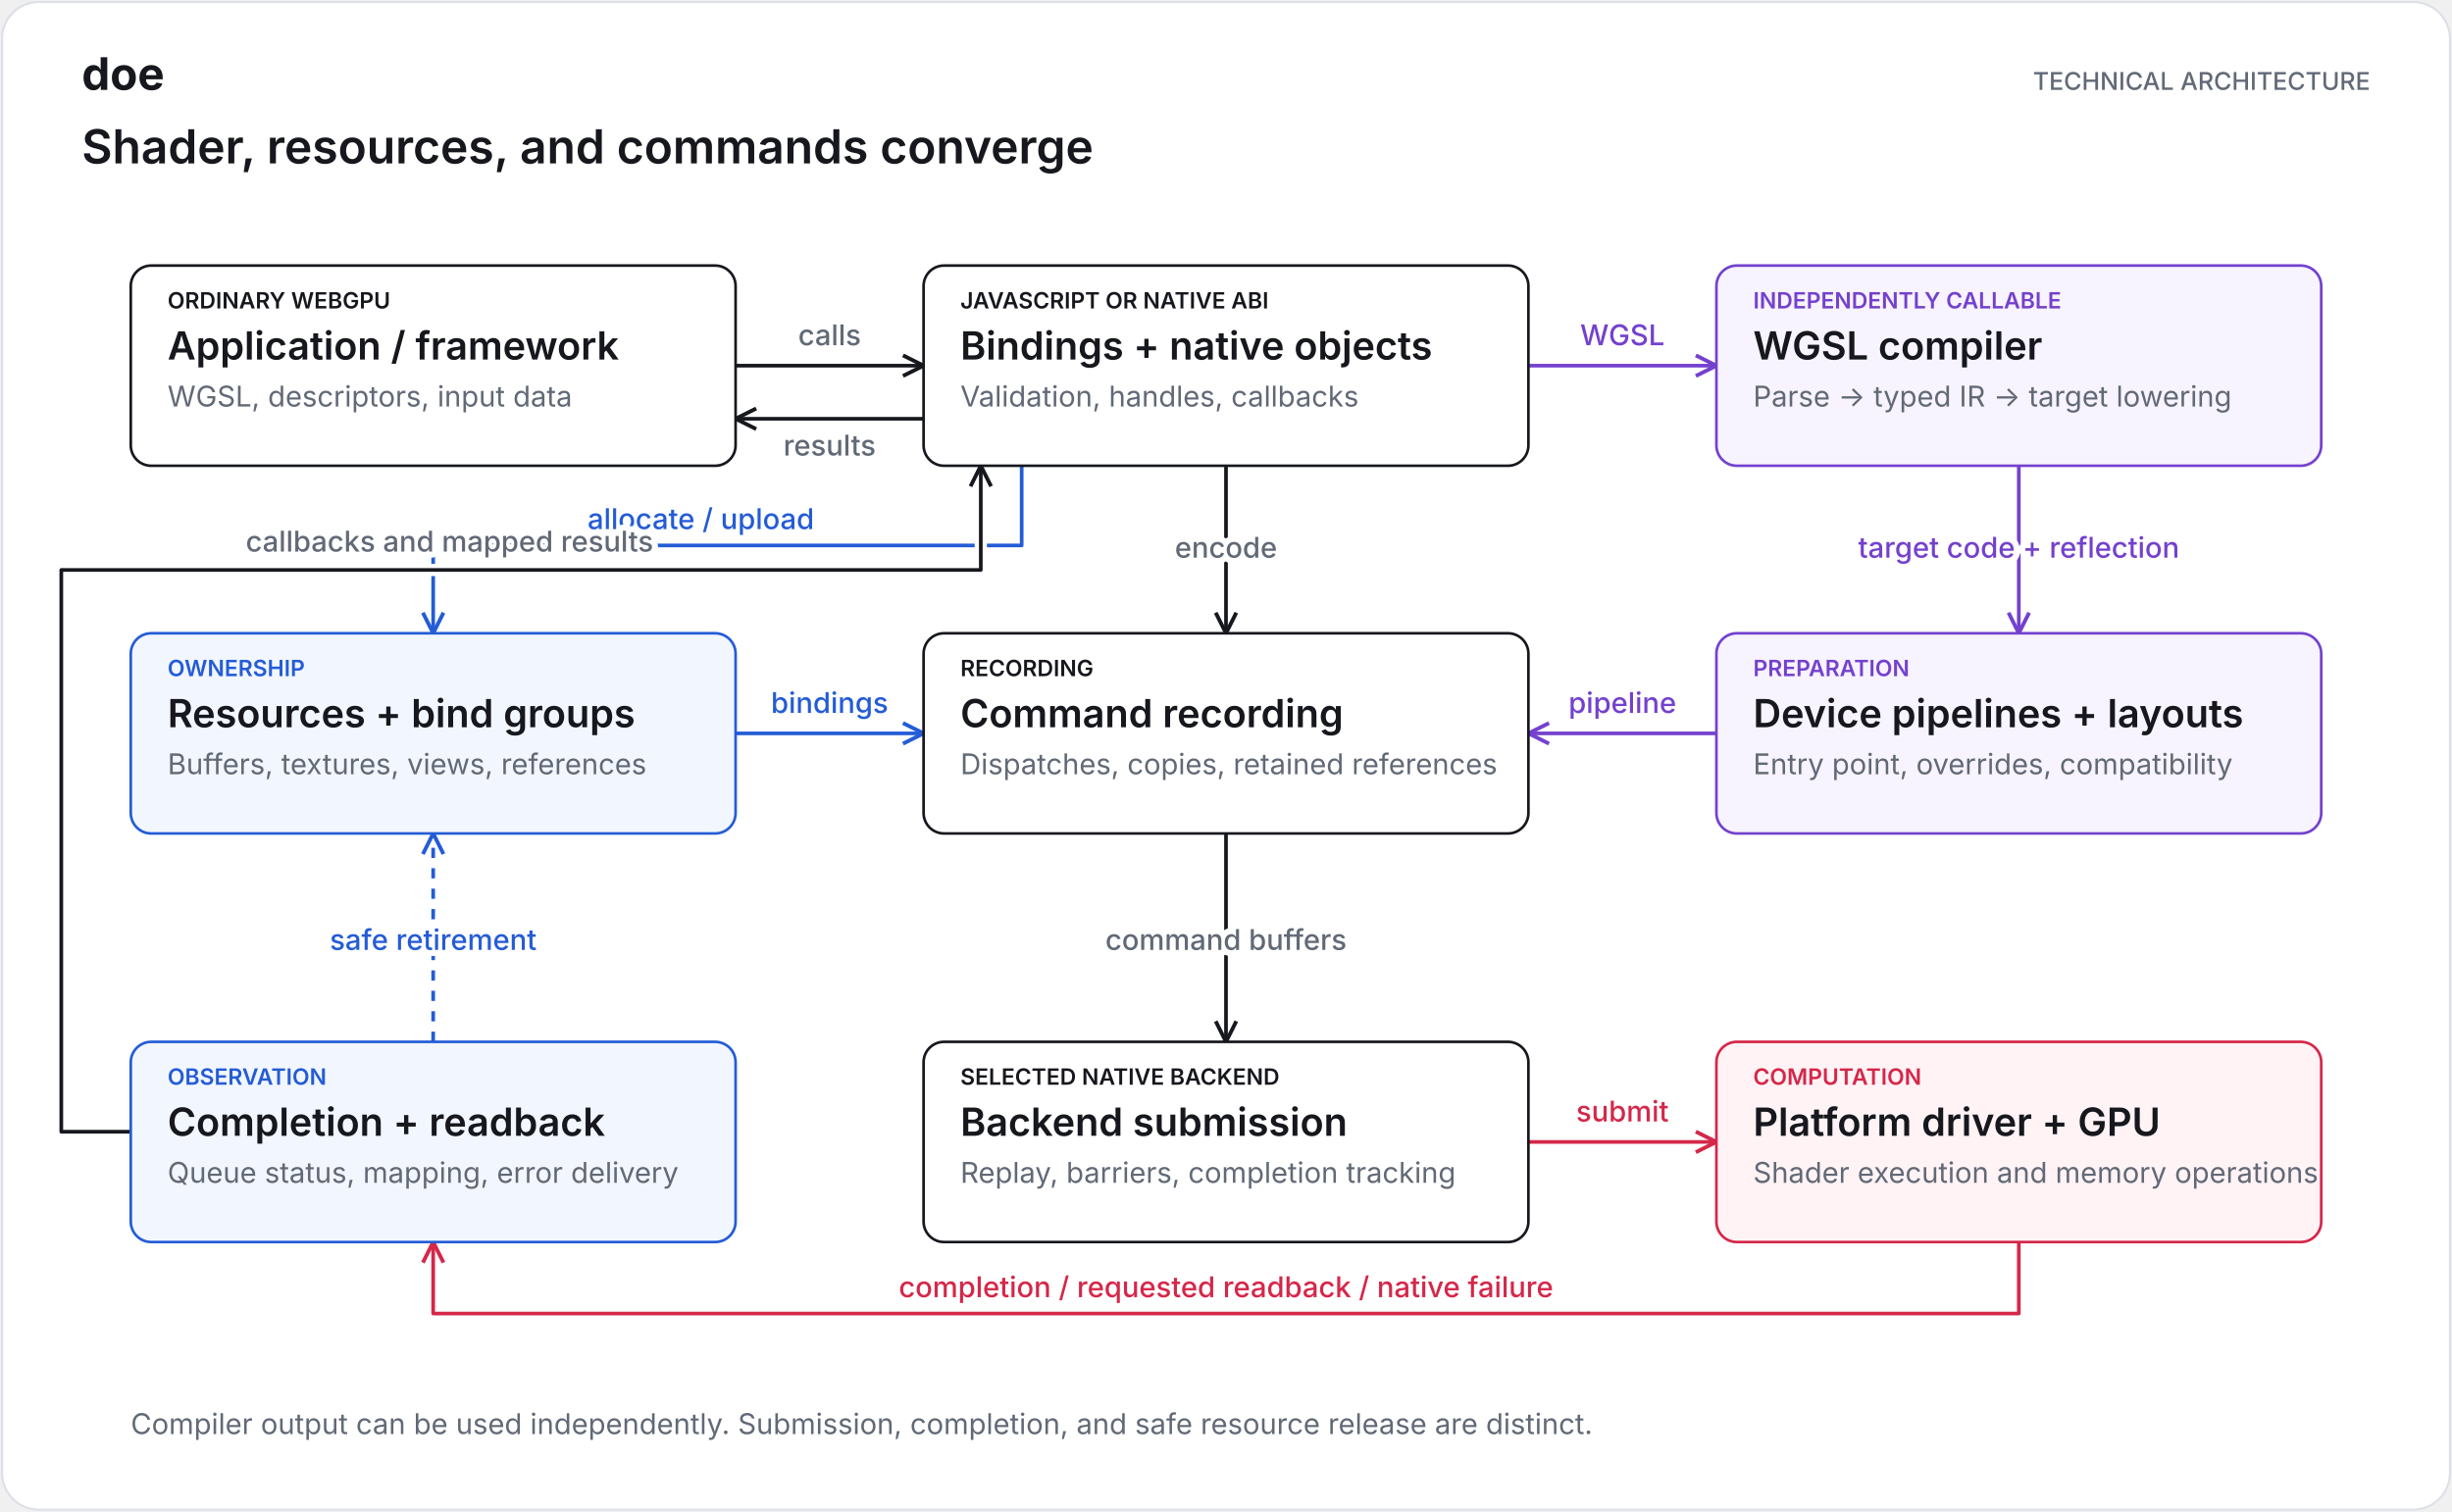
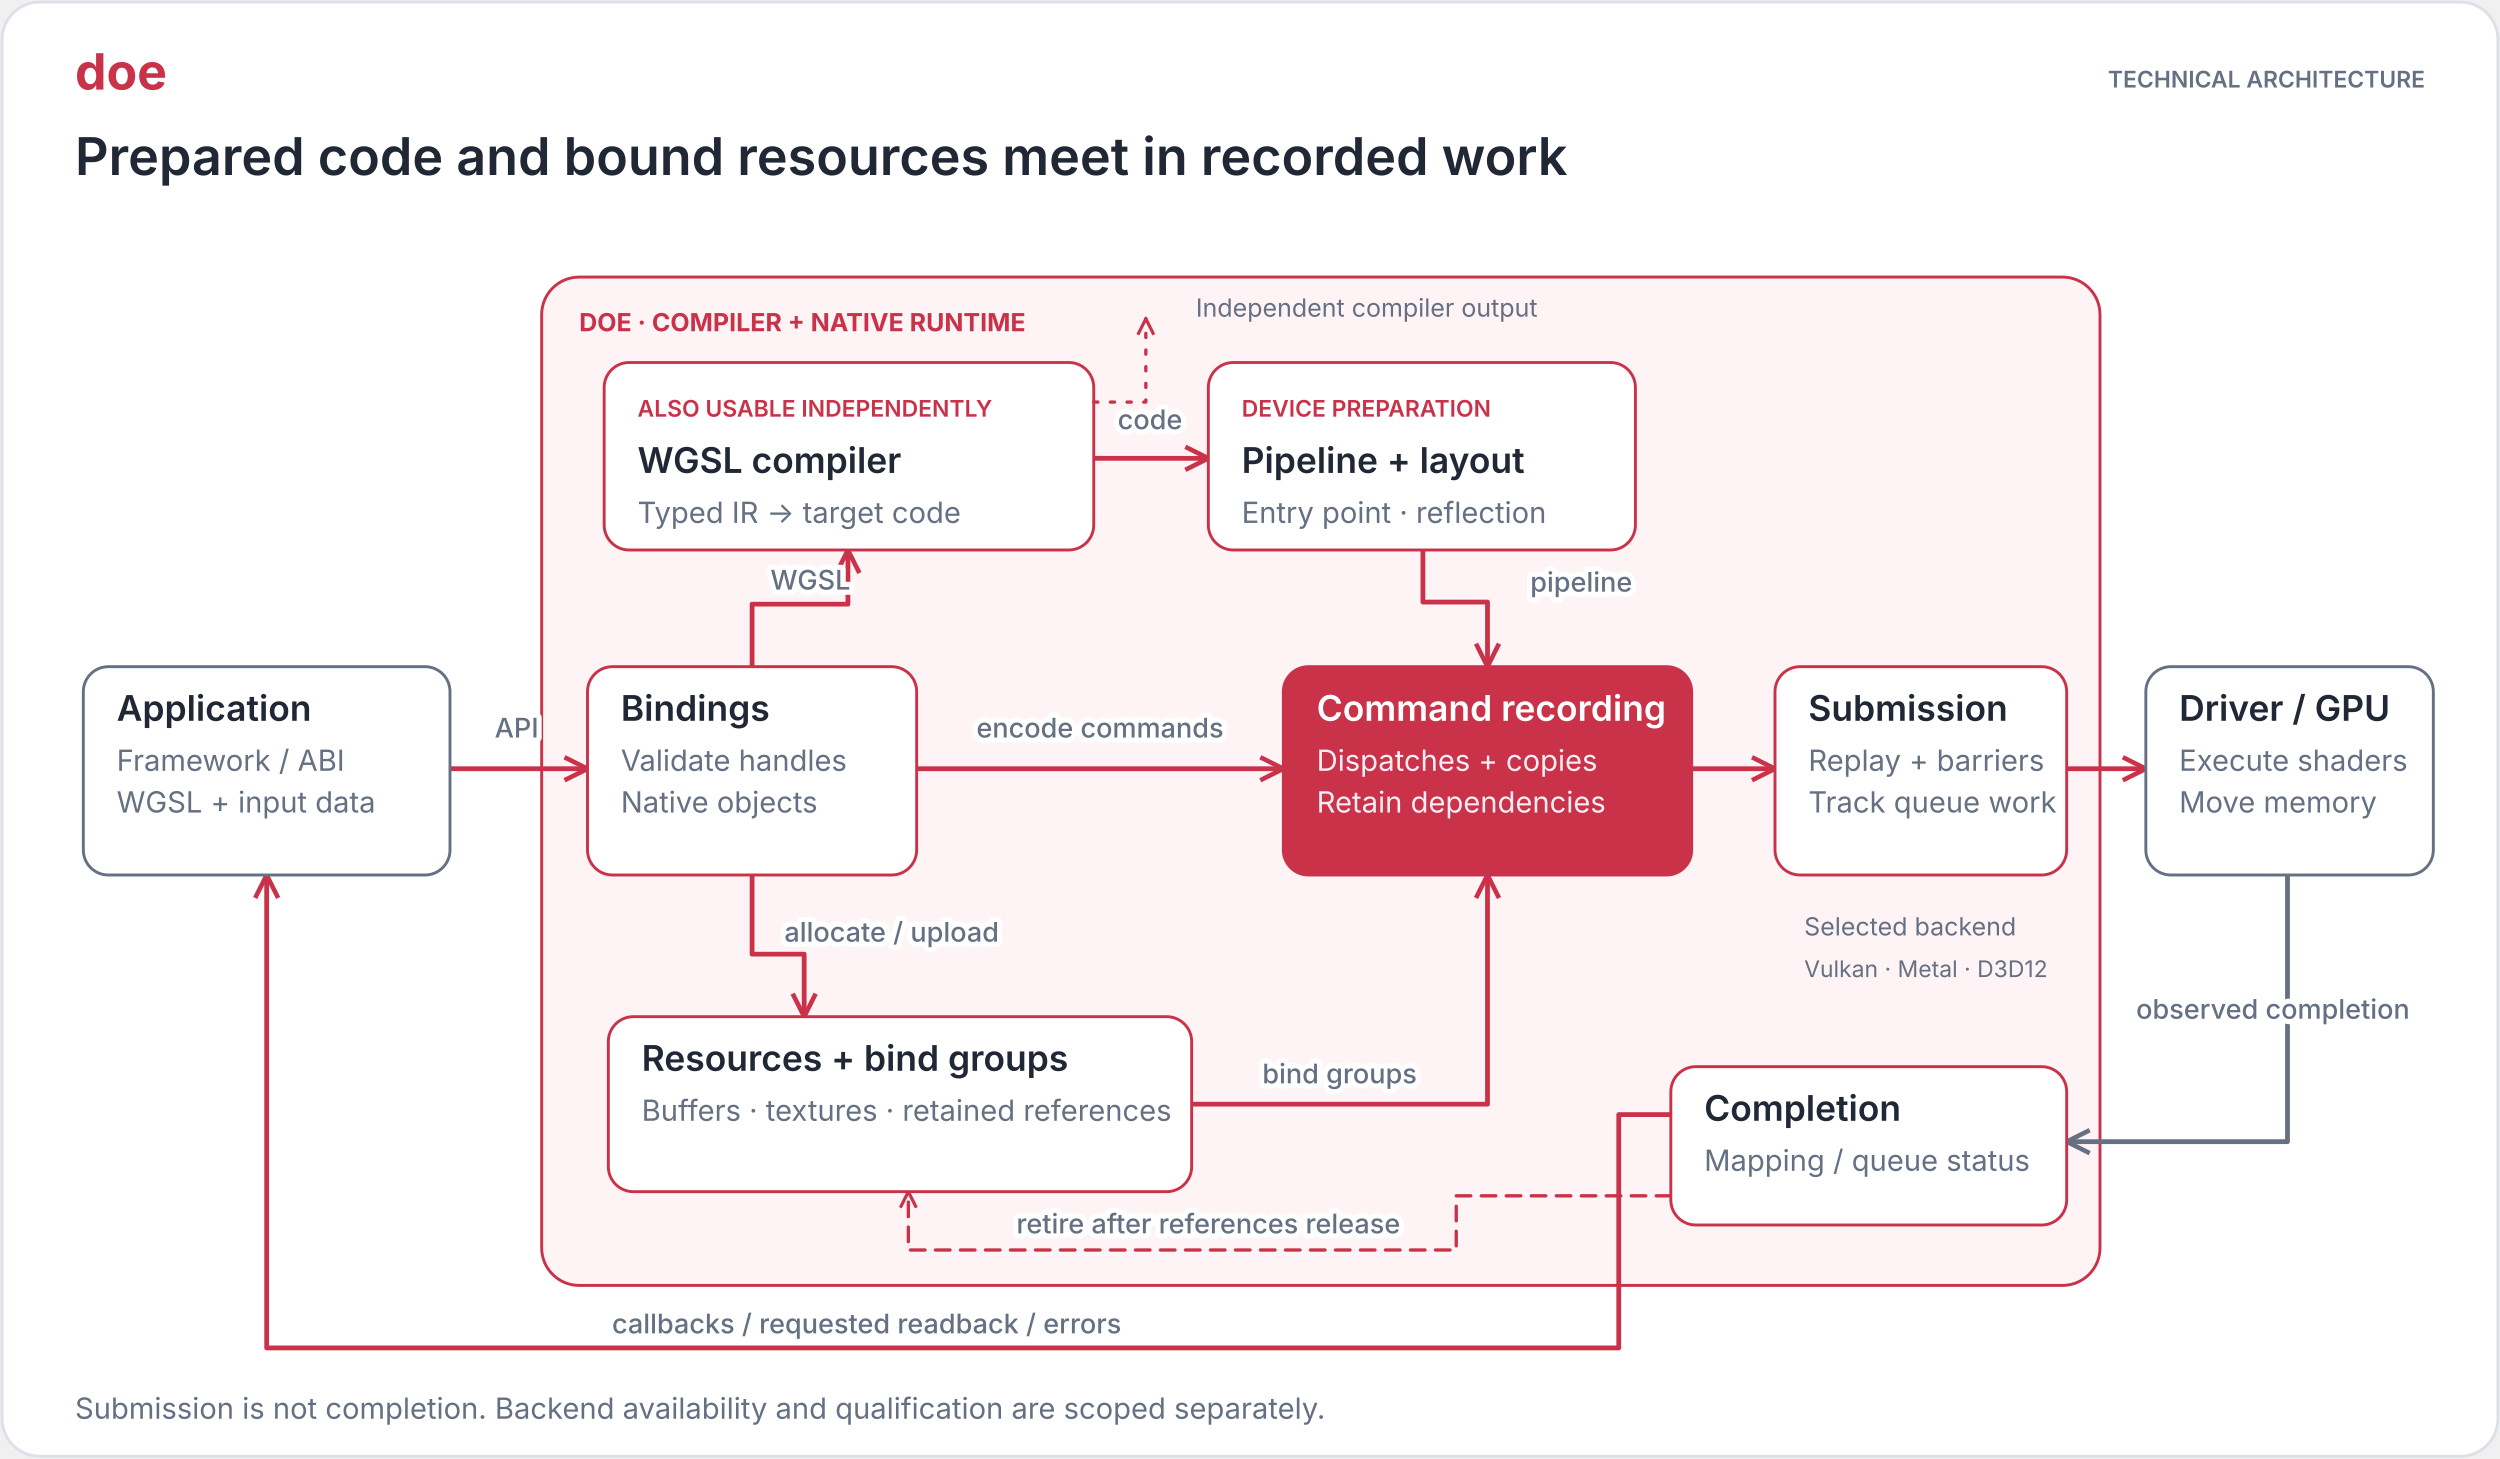
- <svg xmlns="http://www.w3.org/2000/svg" width="1200" height="740" viewBox="0 0 1200 740" role="img" aria-labelledby="title desc">
-   <style>text{font-family:Inter,-apple-system,BlinkMacSystemFont,"Segoe UI",sans-serif}.label{font-size:14px;font-weight:500;paint-order:stroke;stroke:white;stroke-width:6px;stroke-linejoin:round}</style>
+ <svg xmlns="http://www.w3.org/2000/svg" width="1200" height="700" viewBox="0 0 1200 700" role="img" aria-labelledby="title desc">
+   <style>text{font-family:Inter,-apple-system,BlinkMacSystemFont,"Segoe UI",sans-serif}.edge-label{paint-order:stroke;stroke:white;stroke-width:5px;stroke-linejoin:round}</style>
  <defs>
-     <marker id="ink" viewBox="0 0 10 10" refX="9" refY="5" markerWidth="7" markerHeight="7" orient="auto-start-reverse">
-       <path d="M1 1 L9 5 L1 9" fill="none" stroke="#16181d" stroke-width="1.5" />
+     <marker id="arrow" viewBox="0 0 10 10" refX="9" refY="5" markerWidth="6" markerHeight="6" orient="auto">
+       <path d="M1 1 L9 5 L1 9" fill="none" stroke="#c93248" stroke-width="1.6" />
    </marker>
-     <marker id="purple" viewBox="0 0 10 10" refX="9" refY="5" markerWidth="7" markerHeight="7" orient="auto-start-reverse">
-       <path d="M1 1 L9 5 L1 9" fill="none" stroke="#7441ce" stroke-width="1.5" />
-     </marker>
-     <marker id="blue" viewBox="0 0 10 10" refX="9" refY="5" markerWidth="7" markerHeight="7" orient="auto-start-reverse">
-       <path d="M1 1 L9 5 L1 9" fill="none" stroke="#245cd6" stroke-width="1.5" />
-     </marker>
-     <marker id="red" viewBox="0 0 10 10" refX="9" refY="5" markerWidth="7" markerHeight="7" orient="auto-start-reverse">
-       <path d="M1 1 L9 5 L1 9" fill="none" stroke="#d52749" stroke-width="1.5" />
-     </marker>
-     <marker id="gray" viewBox="0 0 10 10" refX="9" refY="5" markerWidth="7" markerHeight="7" orient="auto-start-reverse">
-       <path d="M1 1 L9 5 L1 9" fill="none" stroke="#626976" stroke-width="1.5" />
+     <marker id="neutral" viewBox="0 0 10 10" refX="9" refY="5" markerWidth="6" markerHeight="6" orient="auto">
+       <path d="M1 1 L9 5 L1 9" fill="none" stroke="#657083" stroke-width="1.6" />
    </marker>
  </defs>
-   <rect x="1" y="1" width="1198" height="738" rx="18" fill="white" stroke="#dcdfe6" />
-   <text x="40" y="44" font-size="22" fill="#16181d" font-weight="650" text-anchor="start">doe</text>
-   <text x="1160" y="44" font-size="12" fill="#626976" font-weight="500" text-anchor="end">TECHNICAL ARCHITECTURE</text>
-   <text x="40" y="80" font-size="23" fill="#16181d" font-weight="600" text-anchor="start">Shader, resources, and commands converge</text>
-   <path d="M360 179 H452" fill="none" stroke="white" stroke-width="6" />
-   <path d="M360 179 H452" fill="none" stroke="#16181d" stroke-width="1.8" stroke-linejoin="round" marker-end="url(#ink)" />
-   <text x="406" y="169" font-size="14" fill="#626976" font-weight="500" text-anchor="middle" class="label">calls</text>
-   <path d="M748 179 H840" fill="none" stroke="white" stroke-width="6" />
-   <path d="M748 179 H840" fill="none" stroke="#7441ce" stroke-width="1.8" stroke-linejoin="round" marker-end="url(#purple)" />
-   <text x="794" y="169" font-size="14" fill="#7441ce" font-weight="500" text-anchor="middle" class="label">WGSL</text>
-   <path d="M500 228 V267 H212 V310" fill="none" stroke="white" stroke-width="6" />
-   <path d="M500 228 V267 H212 V310" fill="none" stroke="#245cd6" stroke-width="1.8" stroke-linejoin="round" marker-end="url(#blue)" />
-   <text x="343" y="259" font-size="14" fill="#245cd6" font-weight="500" text-anchor="middle" class="label">allocate / upload</text>
-   <path d="M600 228 V310" fill="none" stroke="white" stroke-width="6" />
-   <path d="M600 228 V310" fill="none" stroke="#16181d" stroke-width="1.8" stroke-linejoin="round" marker-end="url(#ink)" />
-   <text x="600" y="273" font-size="14" fill="#626976" font-weight="500" text-anchor="middle" class="label">encode</text>
-   <path d="M988 228 V310" fill="none" stroke="white" stroke-width="6" />
-   <path d="M988 228 V310" fill="none" stroke="#7441ce" stroke-width="1.8" stroke-linejoin="round" marker-end="url(#purple)" />
-   <text x="988" y="273" font-size="14" fill="#7441ce" font-weight="500" text-anchor="middle" class="label">target code + reflection</text>
-   <path d="M360 359 H452" fill="none" stroke="white" stroke-width="6" />
-   <path d="M360 359 H452" fill="none" stroke="#245cd6" stroke-width="1.8" stroke-linejoin="round" marker-end="url(#blue)" />
-   <text x="406" y="349" font-size="14" fill="#245cd6" font-weight="500" text-anchor="middle" class="label">bindings</text>
-   <path d="M840 359 H748" fill="none" stroke="white" stroke-width="6" />
-   <path d="M840 359 H748" fill="none" stroke="#7441ce" stroke-width="1.8" stroke-linejoin="round" marker-end="url(#purple)" />
-   <text x="794" y="349" font-size="14" fill="#7441ce" font-weight="500" text-anchor="middle" class="label">pipeline</text>
-   <path d="M600 408 V510" fill="none" stroke="white" stroke-width="6" />
-   <path d="M600 408 V510" fill="none" stroke="#16181d" stroke-width="1.8" stroke-linejoin="round" marker-end="url(#ink)" />
-   <text x="600" y="465" font-size="14" fill="#626976" font-weight="500" text-anchor="middle" class="label">command buffers</text>
-   <path d="M748 559 H840" fill="none" stroke="white" stroke-width="6" />
-   <path d="M748 559 H840" fill="none" stroke="#d52749" stroke-width="1.8" stroke-linejoin="round" marker-end="url(#red)" />
-   <text x="794" y="549" font-size="14" fill="#d52749" font-weight="500" text-anchor="middle" class="label">submit</text>
-   <path d="M988 608 V643 H212 V608" fill="none" stroke="white" stroke-width="6" />
-   <path d="M988 608 V643 H212 V608" fill="none" stroke="#d52749" stroke-width="1.8" stroke-linejoin="round" marker-end="url(#red)" />
-   <text x="600" y="635" font-size="14" fill="#d52749" font-weight="500" text-anchor="middle" class="label">completion / requested readback / native failure</text>
-   <path d="M64 554 H30 V279 H480 V228" fill="none" stroke="white" stroke-width="6" />
-   <path d="M64 554 H30 V279 H480 V228" fill="none" stroke="#16181d" stroke-width="1.8" stroke-linejoin="round" marker-end="url(#ink)" />
-   <text x="220" y="270" font-size="14" fill="#626976" font-weight="500" text-anchor="middle" class="label">callbacks and mapped results</text>
-   <path d="M212 510 V408" fill="none" stroke="white" stroke-width="6" />
-   <path d="M212 510 V408" fill="none" stroke="#245cd6" stroke-width="1.8" stroke-linejoin="round" stroke-dasharray="5 5" marker-end="url(#blue)" />
-   <text x="212" y="465" font-size="14" fill="#245cd6" font-weight="500" text-anchor="middle" class="label">safe retirement</text>
-   <path d="M452 205 H360" fill="none" stroke="white" stroke-width="6" />
-   <path d="M452 205 H360" fill="none" stroke="#16181d" stroke-width="1.8" stroke-linejoin="round" marker-end="url(#ink)" />
-   <text x="406" y="223" font-size="14" fill="#626976" font-weight="500" text-anchor="middle" class="label">results</text>
-   <g data-component="Application / framework">
-     <rect x="64" y="130" width="296" height="98" rx="10" fill="#ffffff" stroke="#16181d" stroke-width="1.3" />
-     <text x="82" y="151" font-size="11" fill="#16181d" font-weight="600" text-anchor="start">ORDINARY WEBGPU</text>
-     <text x="82" y="176" font-size="19" fill="#16181d" font-weight="600" text-anchor="start">Application / framework</text>
-     <text x="82" y="199" font-size="14" fill="#626976" font-weight="400" text-anchor="start">WGSL, descriptors, input data</text>
+   <rect x="1" y="1" width="1198" height="698" rx="18" fill="white" stroke="#dce1e9" stroke-width="1.4" />
+   <text x="36" y="43" font-size="24" fill="#c93248" font-weight="700" text-anchor="start">doe</text>
+   <text x="1164" y="42" font-size="11" fill="#657083" font-weight="600" text-anchor="end">TECHNICAL ARCHITECTURE</text>
+   <text x="36" y="84" font-size="25" fill="#202735" font-weight="600" text-anchor="start">Prepared code and bound resources meet in recorded work</text>
+   <rect x="260" y="133" width="748" height="484" rx="18" fill="#fff4f5" stroke="#c93248" stroke-width="1.4" />
+   <text x="278" y="159" font-size="12" fill="#c93248" font-weight="650" text-anchor="start">DOE · COMPILER + NATIVE RUNTIME</text>
+   <path d="M216 369 H282" fill="none" stroke="#c93248" stroke-width="2.3" stroke-linejoin="round" stroke-linecap="round" marker-end="url(#arrow)" />
+   <text x="248" y="354" font-size="13" fill="#657083" font-weight="500" text-anchor="middle" class="edge-label">API</text>
+   <path d="M361 320 V290 H407 V264" fill="none" stroke="#c93248" stroke-width="2.3" stroke-linejoin="round" stroke-linecap="round" marker-end="url(#arrow)" />
+   <text x="389" y="283" font-size="13" fill="#657083" font-weight="500" text-anchor="middle" class="edge-label">WGSL</text>
+   <path d="M525 220 H580" fill="none" stroke="#c93248" stroke-width="2.3" stroke-linejoin="round" stroke-linecap="round" marker-end="url(#arrow)" />
+   <text x="552" y="206" font-size="13" fill="#657083" font-weight="500" text-anchor="middle" class="edge-label">code</text>
+   <path d="M683 264 V289 H714 V320" fill="none" stroke="#c93248" stroke-width="2.3" stroke-linejoin="round" stroke-linecap="round" marker-end="url(#arrow)" />
+   <text x="759" y="284" font-size="13" fill="#657083" font-weight="500" text-anchor="middle" class="edge-label">pipeline</text>
+   <path d="M361 420 V458 H386 V488" fill="none" stroke="#c93248" stroke-width="2.3" stroke-linejoin="round" stroke-linecap="round" marker-end="url(#arrow)" />
+   <text x="428" y="452" font-size="13" fill="#657083" font-weight="500" text-anchor="middle" class="edge-label">allocate / upload</text>
+   <path d="M572 530 H714 V420" fill="none" stroke="#c93248" stroke-width="2.3" stroke-linejoin="round" stroke-linecap="round" marker-end="url(#arrow)" />
+   <text x="643" y="520" font-size="13" fill="#657083" font-weight="500" text-anchor="middle" class="edge-label">bind groups</text>
+   <path d="M440 369 H616" fill="none" stroke="#c93248" stroke-width="2.3" stroke-linejoin="round" stroke-linecap="round" marker-end="url(#arrow)" />
+   <text x="528" y="354" font-size="13" fill="#657083" font-weight="500" text-anchor="middle" class="edge-label">encode commands</text>
+   <path d="M812 369 H852" fill="none" stroke="#c93248" stroke-width="2.3" stroke-linejoin="round" stroke-linecap="round" marker-end="url(#arrow)" />
+   <path d="M992 369 H1030" fill="none" stroke="#c93248" stroke-width="2.3" stroke-linejoin="round" stroke-linecap="round" marker-end="url(#arrow)" />
+   <path d="M1098 420 V548 H992" fill="none" stroke="#657083" stroke-width="2.3" stroke-linejoin="round" stroke-linecap="round" marker-end="url(#neutral)" />
+   <text x="1091" y="489" font-size="13" fill="#657083" font-weight="500" text-anchor="middle" class="edge-label">observed completion</text>
+   <path d="M802 535 H777 V647 H128 V420" fill="none" stroke="#c93248" stroke-width="2.3" stroke-linejoin="round" stroke-linecap="round" marker-end="url(#arrow)" />
+   <text x="416" y="640" font-size="13" fill="#657083" font-weight="500" text-anchor="middle" class="edge-label">callbacks / requested readback / errors</text>
+   <path d="M802 574 H699 V600 H436 V572" fill="none" stroke="#c93248" stroke-width="1.6" stroke-linejoin="round" stroke-linecap="round" stroke-dasharray="7 5" marker-end="url(#arrow)" />
+   <text x="580" y="592" font-size="13" fill="#657083" font-weight="500" text-anchor="middle" class="edge-label">retire after references release</text>
+   <g data-component="Application">
+     <rect x="40" y="320" width="176" height="100" rx="12" fill="white" stroke="#657083" stroke-width="1.4" />
+     <text x="56" y="346" font-size="17" fill="#202735" font-weight="600" text-anchor="start">Application</text>
+     <text x="56" y="370" font-size="14" fill="#657083" font-weight="400" text-anchor="start">Framework / ABI</text>
+     <text x="56" y="390" font-size="14" fill="#657083" font-weight="400" text-anchor="start">WGSL + input data</text>
  </g>
-   <g data-component="Bindings + native objects">
-     <rect x="452" y="130" width="296" height="98" rx="10" fill="#ffffff" stroke="#16181d" stroke-width="1.3" />
-     <text x="470" y="151" font-size="11" fill="#16181d" font-weight="600" text-anchor="start">JAVASCRIPT OR NATIVE ABI</text>
-     <text x="470" y="176" font-size="19" fill="#16181d" font-weight="600" text-anchor="start">Bindings + native objects</text>
-     <text x="470" y="199" font-size="14" fill="#626976" font-weight="400" text-anchor="start">Validation, handles, callbacks</text>
+   <g data-component="Bindings">
+     <rect x="282" y="320" width="158" height="100" rx="12" fill="white" stroke="#c93248" stroke-width="1.4" />
+     <text x="298" y="346" font-size="17" fill="#202735" font-weight="600" text-anchor="start">Bindings</text>
+     <text x="298" y="370" font-size="14" fill="#657083" font-weight="400" text-anchor="start">Validate handles</text>
+     <text x="298" y="390" font-size="14" fill="#657083" font-weight="400" text-anchor="start">Native objects</text>
  </g>
  <g data-component="WGSL compiler">
-     <rect x="840" y="130" width="296" height="98" rx="10" fill="#f7f3ff" stroke="#7441ce" stroke-width="1.3" />
-     <text x="858" y="151" font-size="11" fill="#7441ce" font-weight="600" text-anchor="start">INDEPENDENTLY CALLABLE</text>
-     <text x="858" y="176" font-size="19" fill="#16181d" font-weight="600" text-anchor="start">WGSL compiler</text>
-     <text x="858" y="199" font-size="14" fill="#626976" font-weight="400" text-anchor="start">Parse → typed IR → target lowering</text>
+     <rect x="290" y="174" width="235" height="90" rx="12" fill="white" stroke="#c93248" stroke-width="1.4" />
+     <text x="306" y="200" font-size="11" fill="#c93248" font-weight="600" text-anchor="start">ALSO USABLE INDEPENDENTLY</text>
+     <text x="306" y="227" font-size="17" fill="#202735" font-weight="600" text-anchor="start">WGSL compiler</text>
+     <text x="306" y="251" font-size="14" fill="#657083" font-weight="400" text-anchor="start">Typed IR → target code</text>
+   </g>
+   <g data-component="Pipeline + layout">
+     <rect x="580" y="174" width="205" height="90" rx="12" fill="white" stroke="#c93248" stroke-width="1.4" />
+     <text x="596" y="200" font-size="11" fill="#c93248" font-weight="600" text-anchor="start">DEVICE PREPARATION</text>
+     <text x="596" y="227" font-size="17" fill="#202735" font-weight="600" text-anchor="start">Pipeline + layout</text>
+     <text x="596" y="251" font-size="14" fill="#657083" font-weight="400" text-anchor="start">Entry point · reflection</text>
  </g>
  <g data-component="Resources + bind groups">
-     <rect x="64" y="310" width="296" height="98" rx="10" fill="#f2f6ff" stroke="#245cd6" stroke-width="1.3" />
-     <text x="82" y="331" font-size="11" fill="#245cd6" font-weight="600" text-anchor="start">OWNERSHIP</text>
-     <text x="82" y="356" font-size="19" fill="#16181d" font-weight="600" text-anchor="start">Resources + bind groups</text>
-     <text x="82" y="379" font-size="14" fill="#626976" font-weight="400" text-anchor="start">Buffers, textures, views, references</text>
+     <rect x="292" y="488" width="280" height="84" rx="12" fill="white" stroke="#c93248" stroke-width="1.4" />
+     <text x="308" y="514" font-size="17" fill="#202735" font-weight="600" text-anchor="start">Resources + bind groups</text>
+     <text x="308" y="538" font-size="14" fill="#657083" font-weight="400" text-anchor="start">Buffers · textures · retained references</text>
  </g>
  <g data-component="Command recording">
-     <rect x="452" y="310" width="296" height="98" rx="10" fill="#ffffff" stroke="#16181d" stroke-width="1.3" />
-     <text x="470" y="331" font-size="11" fill="#16181d" font-weight="600" text-anchor="start">RECORDING</text>
-     <text x="470" y="356" font-size="19" fill="#16181d" font-weight="600" text-anchor="start">Command recording</text>
-     <text x="470" y="379" font-size="14" fill="#626976" font-weight="400" text-anchor="start">Dispatches, copies, retained references</text>
+     <rect x="616" y="320" width="196" height="100" rx="12" fill="#c93248" stroke="#c93248" stroke-width="1.4" />
+     <text x="632" y="346" font-size="17" fill="white" font-weight="600" text-anchor="start">Command recording</text>
+     <text x="632" y="370" font-size="14" fill="#f7eef4" font-weight="400" text-anchor="start">Dispatches + copies</text>
+     <text x="632" y="390" font-size="14" fill="#f7eef4" font-weight="400" text-anchor="start">Retain dependencies</text>
  </g>
-   <g data-component="Device pipelines + layouts">
-     <rect x="840" y="310" width="296" height="98" rx="10" fill="#f7f3ff" stroke="#7441ce" stroke-width="1.3" />
-     <text x="858" y="331" font-size="11" fill="#7441ce" font-weight="600" text-anchor="start">PREPARATION</text>
-     <text x="858" y="356" font-size="19" fill="#16181d" font-weight="600" text-anchor="start">Device pipelines + layouts</text>
-     <text x="858" y="379" font-size="14" fill="#626976" font-weight="400" text-anchor="start">Entry point, overrides, compatibility</text>
+   <g data-component="Submission">
+     <rect x="852" y="320" width="140" height="100" rx="12" fill="white" stroke="#c93248" stroke-width="1.4" />
+     <text x="868" y="346" font-size="17" fill="#202735" font-weight="600" text-anchor="start">Submission</text>
+     <text x="868" y="370" font-size="14" fill="#657083" font-weight="400" text-anchor="start">Replay + barriers</text>
+     <text x="868" y="390" font-size="14" fill="#657083" font-weight="400" text-anchor="start">Track queue work</text>
  </g>
-   <g data-component="Completion + readback">
-     <rect x="64" y="510" width="296" height="98" rx="10" fill="#f2f6ff" stroke="#245cd6" stroke-width="1.3" />
-     <text x="82" y="531" font-size="11" fill="#245cd6" font-weight="600" text-anchor="start">OBSERVATION</text>
-     <text x="82" y="556" font-size="19" fill="#16181d" font-weight="600" text-anchor="start">Completion + readback</text>
-     <text x="82" y="579" font-size="14" fill="#626976" font-weight="400" text-anchor="start">Queue status, mapping, error delivery</text>
+   <g data-component="Driver / GPU">
+     <rect x="1030" y="320" width="138" height="100" rx="12" fill="white" stroke="#657083" stroke-width="1.4" />
+     <text x="1046" y="346" font-size="17" fill="#202735" font-weight="600" text-anchor="start">Driver / GPU</text>
+     <text x="1046" y="370" font-size="14" fill="#657083" font-weight="400" text-anchor="start">Execute shaders</text>
+     <text x="1046" y="390" font-size="14" fill="#657083" font-weight="400" text-anchor="start">Move memory</text>
  </g>
-   <g data-component="Backend submission">
-     <rect x="452" y="510" width="296" height="98" rx="10" fill="#ffffff" stroke="#16181d" stroke-width="1.3" />
-     <text x="470" y="531" font-size="11" fill="#16181d" font-weight="600" text-anchor="start">SELECTED NATIVE BACKEND</text>
-     <text x="470" y="556" font-size="19" fill="#16181d" font-weight="600" text-anchor="start">Backend submission</text>
-     <text x="470" y="579" font-size="14" fill="#626976" font-weight="400" text-anchor="start">Replay, barriers, completion tracking</text>
+   <g data-component="Completion">
+     <rect x="802" y="512" width="190" height="76" rx="12" fill="white" stroke="#c93248" stroke-width="1.4" />
+     <text x="818" y="538" font-size="17" fill="#202735" font-weight="600" text-anchor="start">Completion</text>
+     <text x="818" y="562" font-size="14" fill="#657083" font-weight="400" text-anchor="start">Mapping / queue status</text>
  </g>
-   <g data-component="Platform driver + GPU">
-     <rect x="840" y="510" width="296" height="98" rx="10" fill="#fff3f5" stroke="#d52749" stroke-width="1.3" />
-     <text x="858" y="531" font-size="11" fill="#d52749" font-weight="600" text-anchor="start">COMPUTATION</text>
-     <text x="858" y="556" font-size="19" fill="#16181d" font-weight="600" text-anchor="start">Platform driver + GPU</text>
-     <text x="858" y="579" font-size="14" fill="#626976" font-weight="400" text-anchor="start">Shader execution and memory operations</text>
-   </g>
-   <text x="64" y="702" font-size="14" fill="#626976" font-weight="400" text-anchor="start">Compiler output can be used independently. Submission, completion, and safe resource release are distinct.</text>
+   <path d="M525 193 H550 V153" fill="none" stroke="#c93248" stroke-width="1.6" stroke-linejoin="round" stroke-linecap="round" stroke-dasharray="2 6" marker-end="url(#arrow)" />
+   <text x="574" y="152" font-size="12" fill="#657083" font-weight="400" text-anchor="start">Independent compiler output</text>
+   <text x="866" y="449" font-size="12" fill="#657083" font-weight="400" text-anchor="start">Selected backend</text>
+   <text x="866" y="469" font-size="11" fill="#657083" font-weight="400" text-anchor="start">Vulkan · Metal · D3D12</text>
+   <text x="36" y="681" font-size="14" fill="#657083" font-weight="400" text-anchor="start">Submission is not completion. Backend availability and qualification are scoped separately.</text>
</svg>
